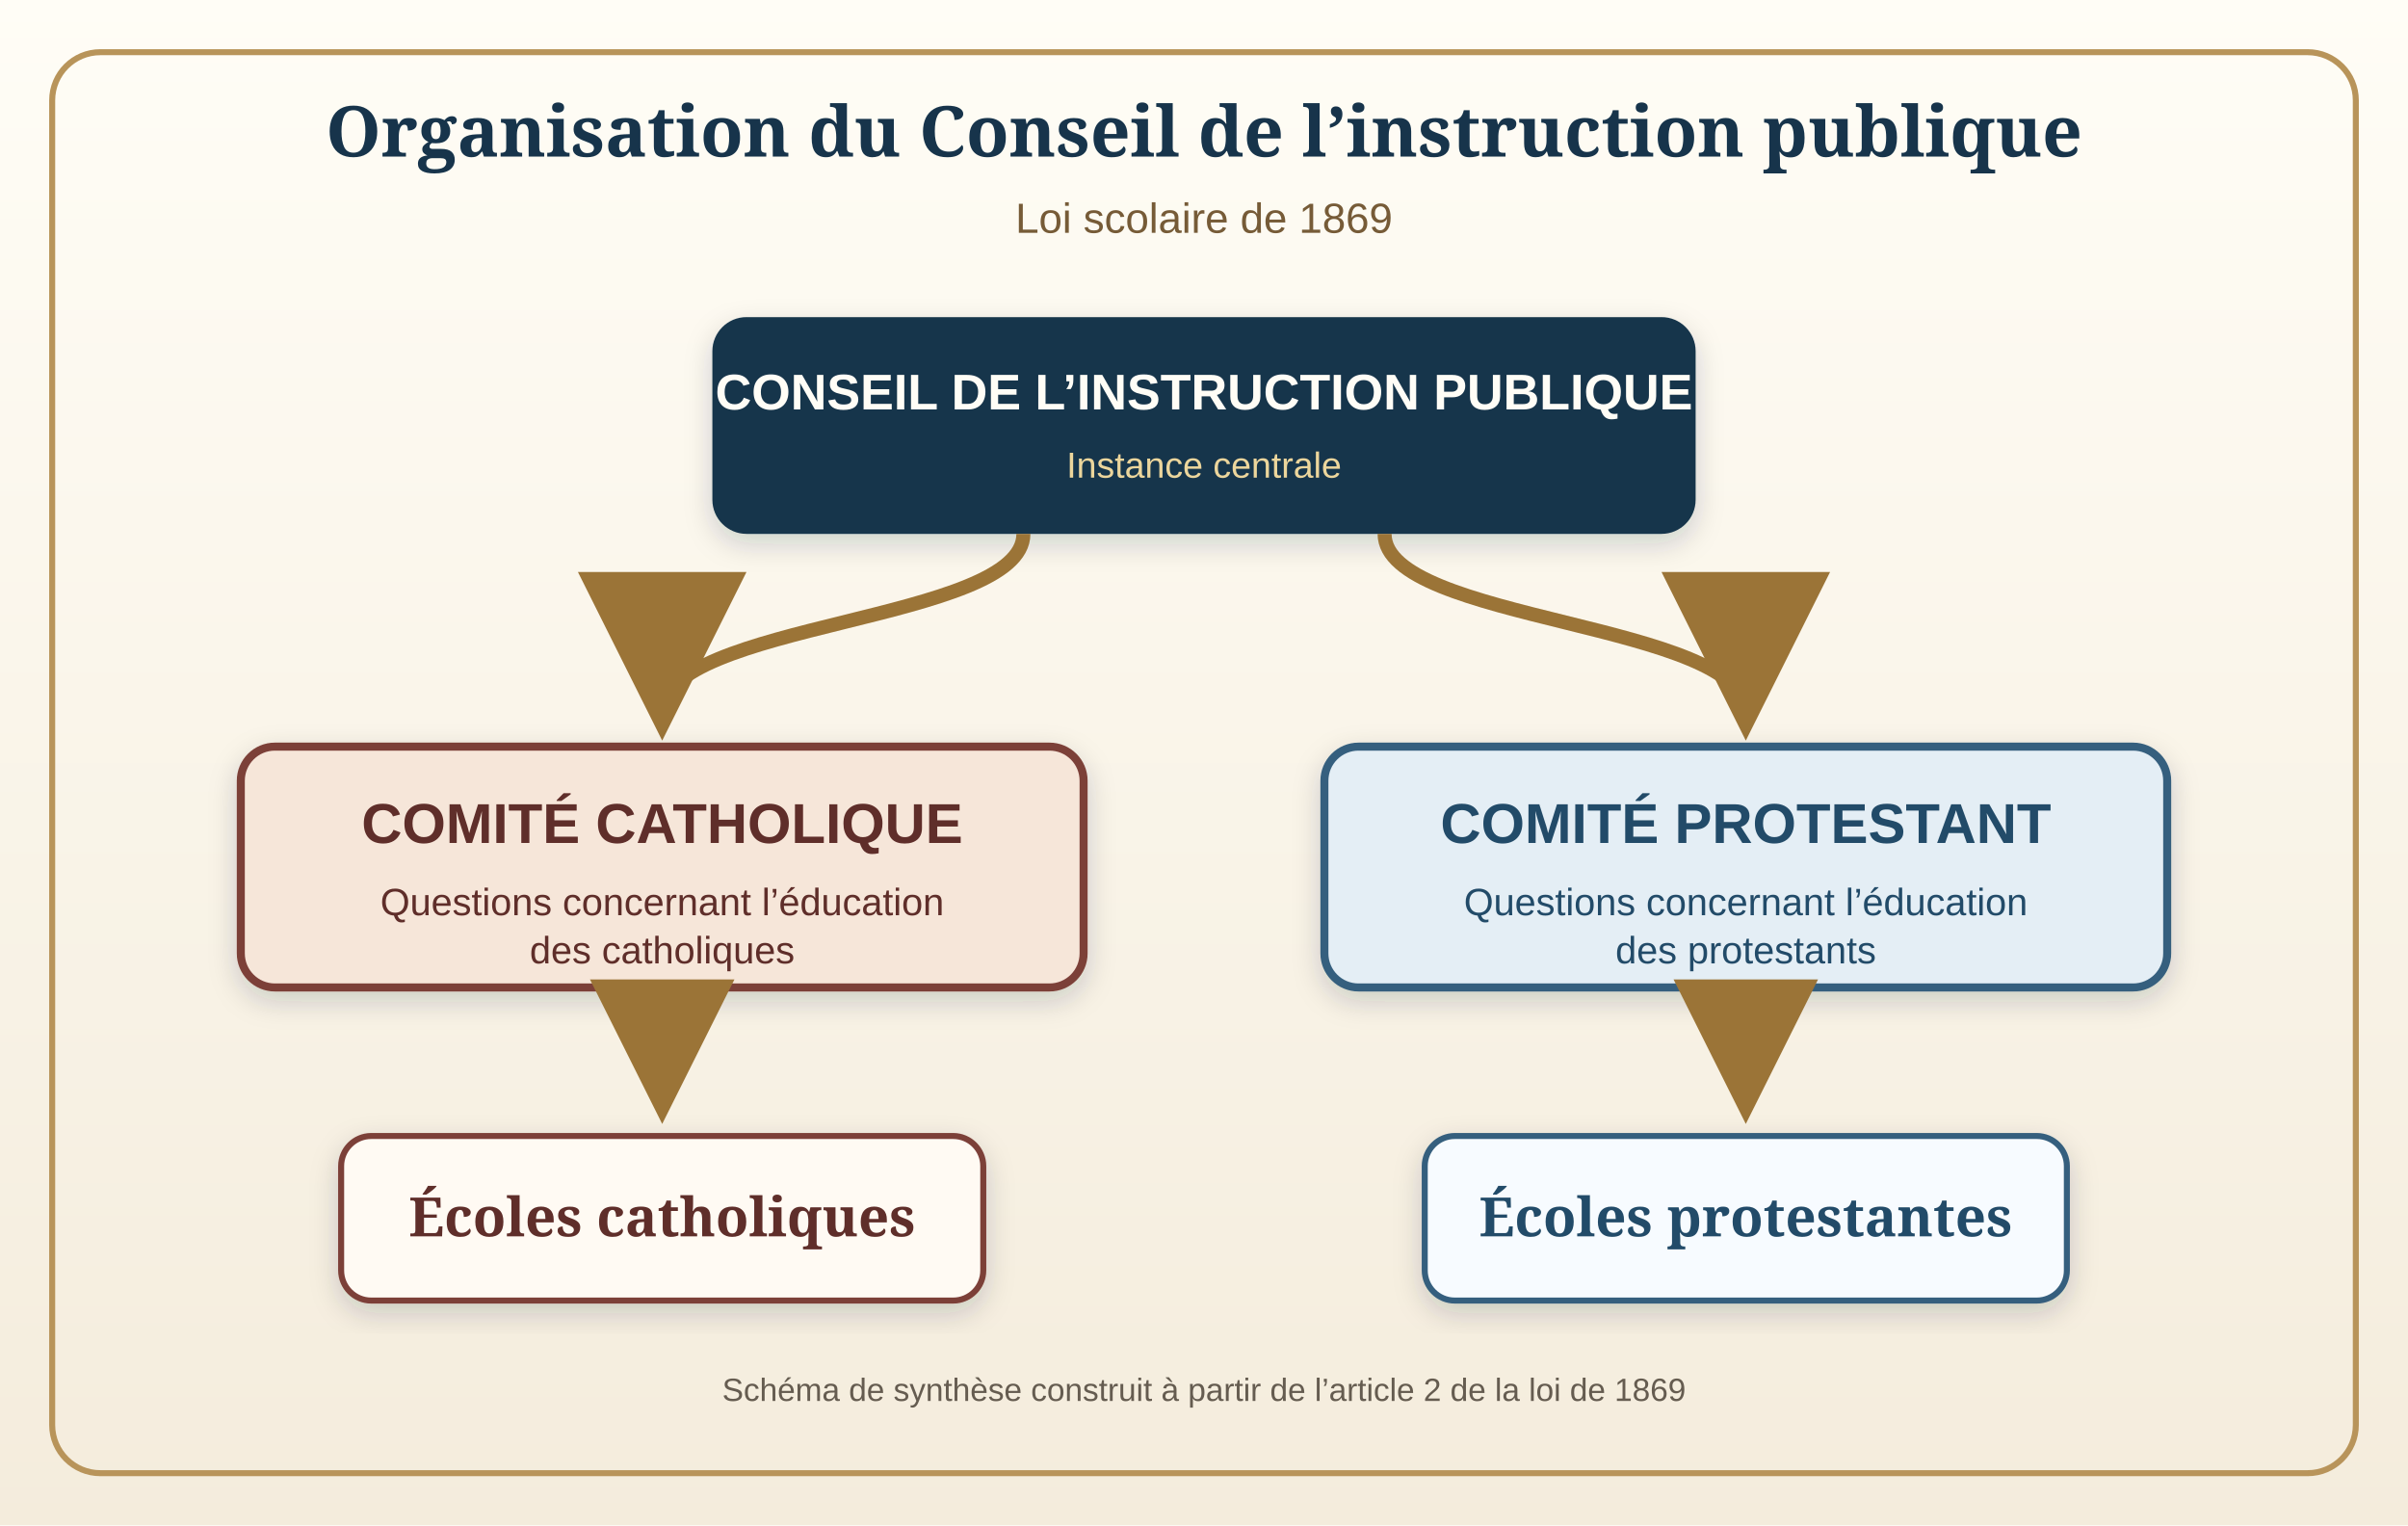
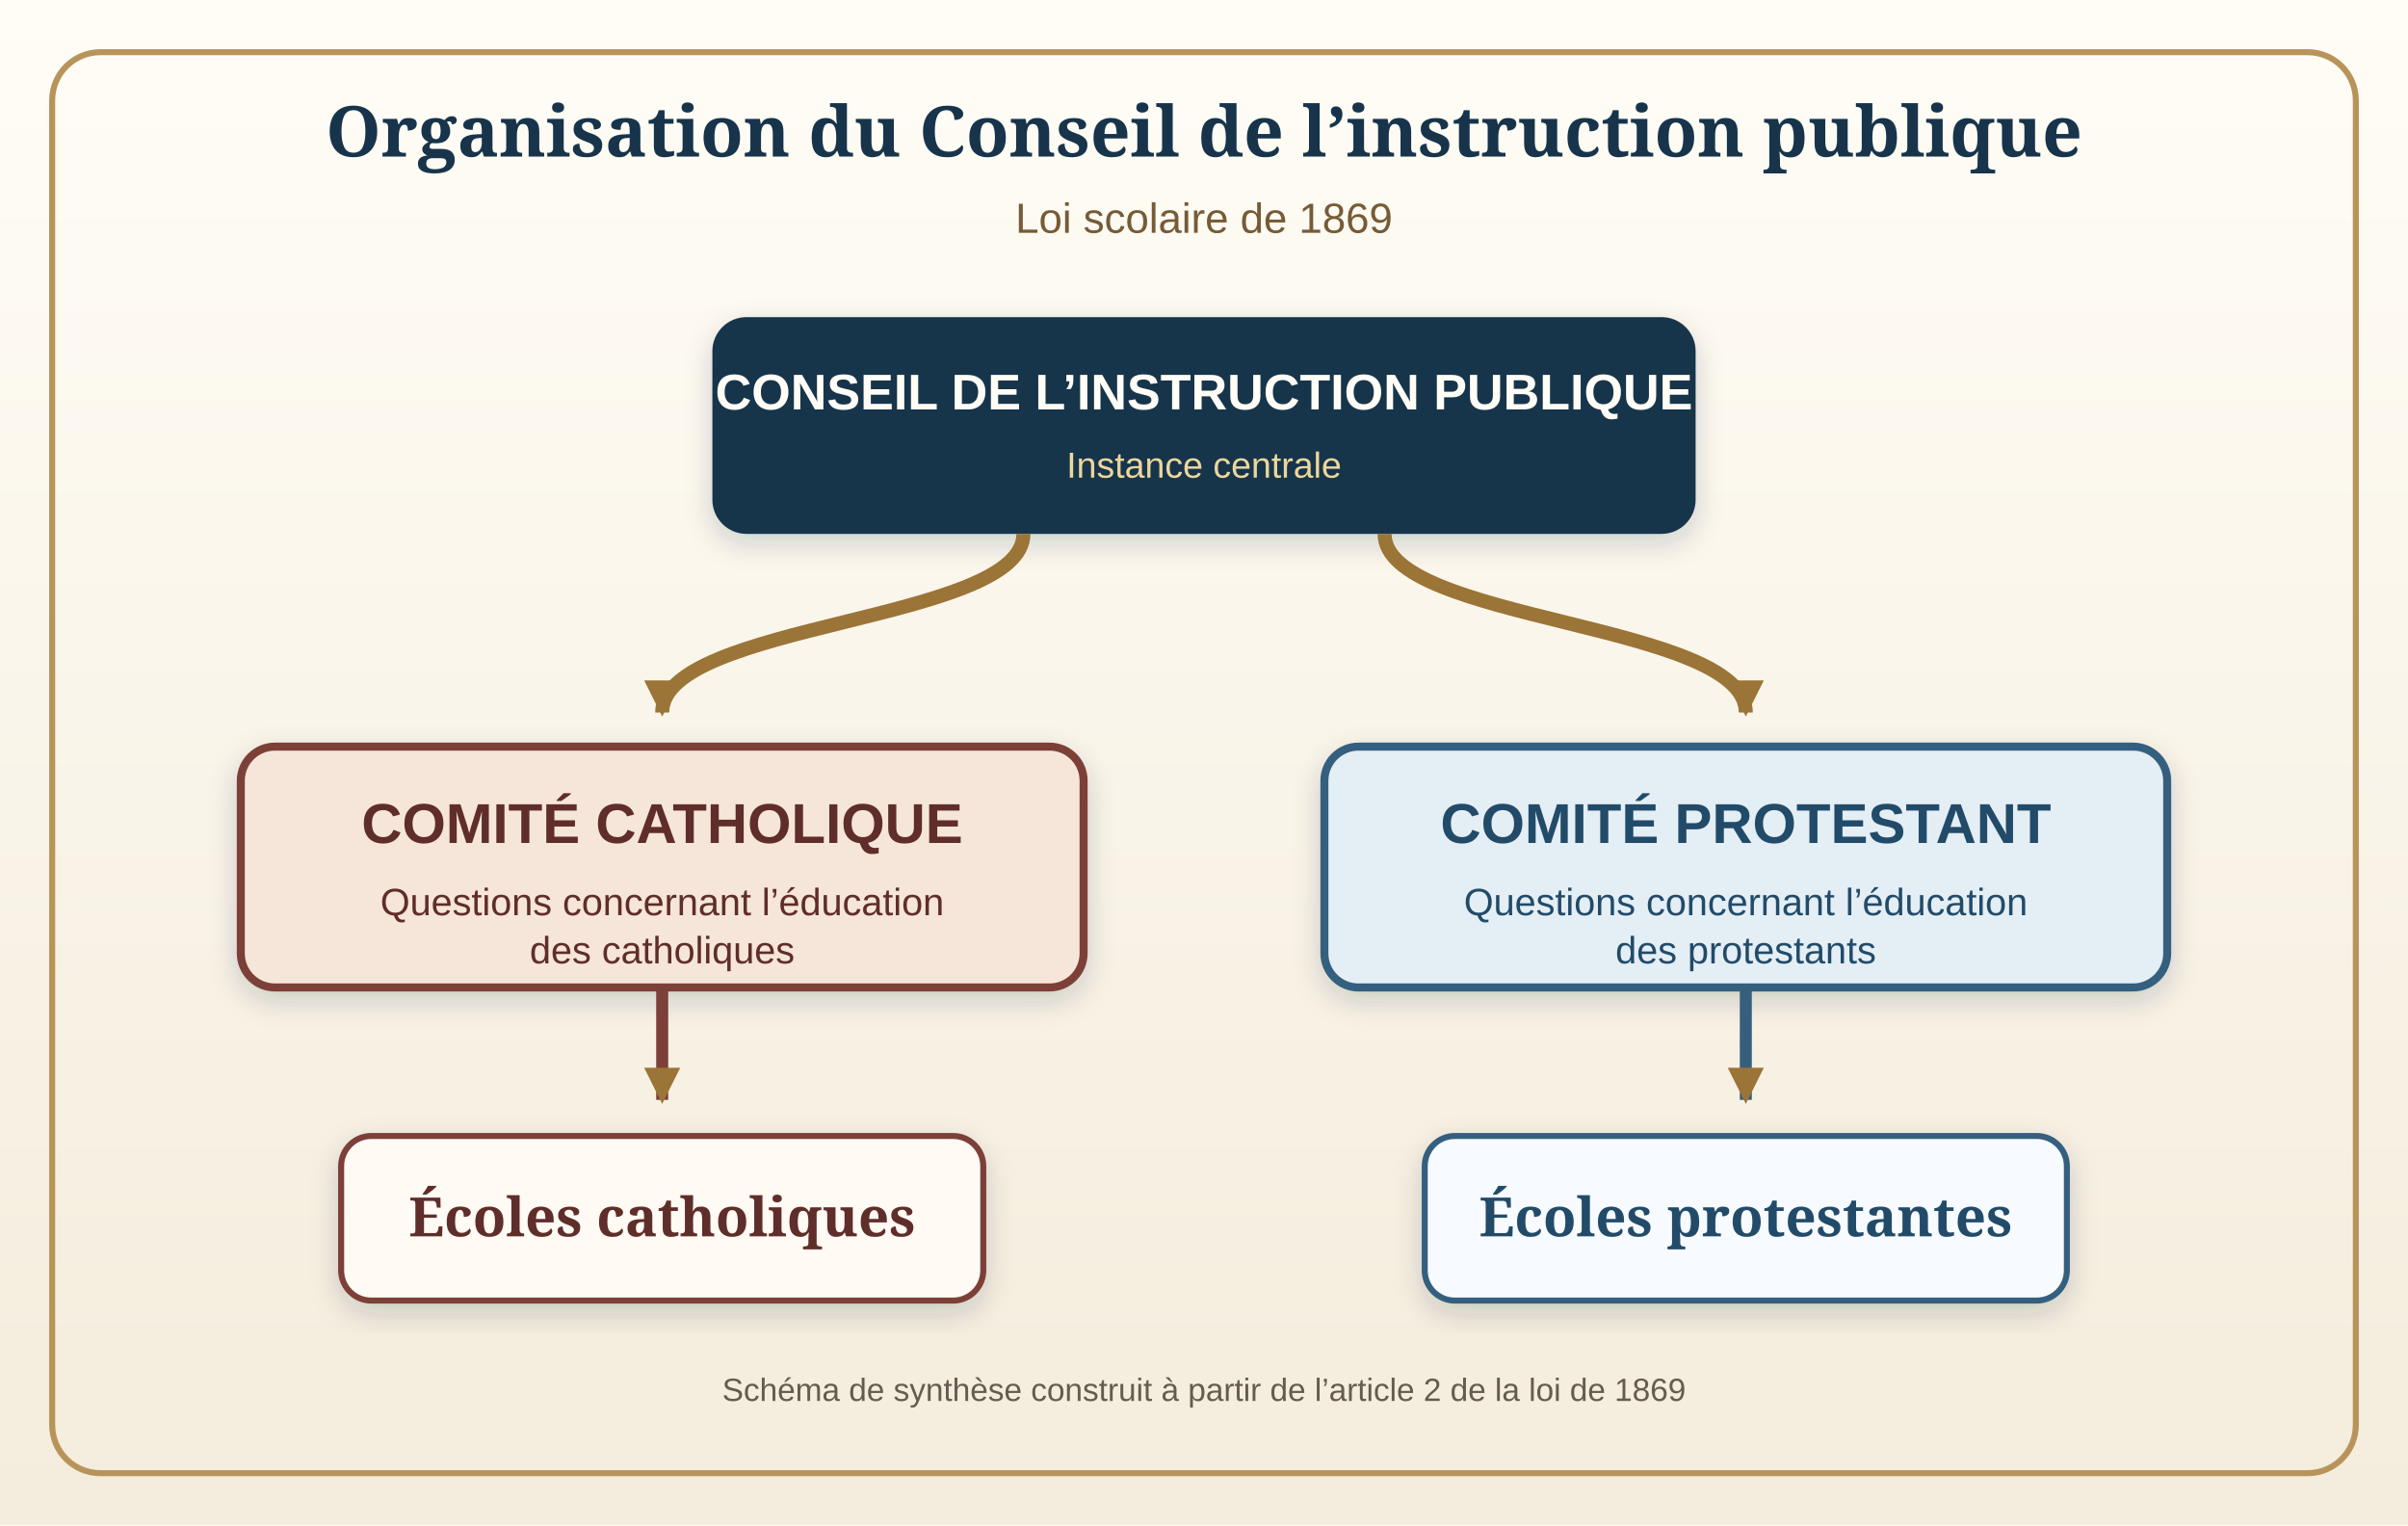
<svg xmlns="http://www.w3.org/2000/svg" width="1200" height="760" viewBox="0 0 1200 760" role="img" aria-labelledby="title desc">
  <defs>
    <linearGradient id="paper" x1="0" y1="0" x2="0" y2="1">
      <stop offset="0" stop-color="#fffdf6" />
      <stop offset="1" stop-color="#f4ecdc" />
    </linearGradient>
-     <marker id="arrow" markerWidth="12" markerHeight="12" refX="10" refY="6" orient="auto">
-       <path d="M0 0L12 6L0 12Z" fill="#9b7437" />
+     <marker id="arrow" markerUnits="userSpaceOnUse" markerWidth="18" markerHeight="18" refX="16" refY="9" orient="auto">
+       <path d="M0 0L18 9L0 18Z" fill="#9b7437" />
    </marker>
    <filter id="shadow" x="-20%" y="-20%" width="140%" height="140%">
      <feDropShadow dx="0" dy="5" stdDeviation="7" flood-color="#172d42" flood-opacity=".18" />
    </filter>
  </defs>
  <rect width="1200" height="760" fill="url(#paper)" />
  <rect x="26" y="26" width="1148" height="708" rx="24" fill="none" stroke="#b8945a" stroke-width="3" />
  <text x="600" y="78" text-anchor="middle" fill="#17344b" font-family="Georgia, serif" font-size="35" font-weight="700">Organisation du Conseil de l’instruction publique</text>
  <text x="600" y="116" text-anchor="middle" fill="#765b37" font-family="Arial, sans-serif" font-size="21">Loi scolaire de 1869</text>
  <g filter="url(#shadow)">
    <rect x="355" y="158" width="490" height="108" rx="17" fill="#17344b" />
    <text x="600" y="204" text-anchor="middle" fill="#fffdf6" font-family="Arial, sans-serif" font-size="25" font-weight="700">CONSEIL DE L’INSTRUCTION PUBLIQUE</text>
    <text x="600" y="238" text-anchor="middle" fill="#ecd69c" font-family="Arial, sans-serif" font-size="18">Instance centrale</text>
  </g>
  <path d="M510 266 C510 310 330 310 330 355" fill="none" stroke="#9b7437" stroke-width="7" marker-end="url(#arrow)" />
  <path d="M690 266 C690 310 870 310 870 355" fill="none" stroke="#9b7437" stroke-width="7" marker-end="url(#arrow)" />
  <g filter="url(#shadow)">
    <rect x="120" y="372" width="420" height="120" rx="17" fill="#f6e6d9" stroke="#7c3f39" stroke-width="4" />
    <text x="330" y="420" text-anchor="middle" fill="#5f2d29" font-family="Arial, sans-serif" font-size="28" font-weight="700">COMITÉ CATHOLIQUE</text>
    <text x="330" y="456" text-anchor="middle" fill="#5f2d29" font-family="Arial, sans-serif" font-size="19">Questions concernant l’éducation</text>
    <text x="330" y="480" text-anchor="middle" fill="#5f2d29" font-family="Arial, sans-serif" font-size="19">des catholiques</text>
    <rect x="660" y="372" width="420" height="120" rx="17" fill="#e4eef5" stroke="#365f7e" stroke-width="4" />
    <text x="870" y="420" text-anchor="middle" fill="#244c69" font-family="Arial, sans-serif" font-size="28" font-weight="700">COMITÉ PROTESTANT</text>
    <text x="870" y="456" text-anchor="middle" fill="#244c69" font-family="Arial, sans-serif" font-size="19">Questions concernant l’éducation</text>
    <text x="870" y="480" text-anchor="middle" fill="#244c69" font-family="Arial, sans-serif" font-size="19">des protestants</text>
  </g>
  <path d="M330 492V548" fill="none" stroke="#7c3f39" stroke-width="6" marker-end="url(#arrow)" />
  <path d="M870 492V548" fill="none" stroke="#365f7e" stroke-width="6" marker-end="url(#arrow)" />
  <g filter="url(#shadow)">
    <rect x="170" y="566" width="320" height="82" rx="15" fill="#fffaf3" stroke="#7c3f39" stroke-width="3" />
    <text x="330" y="616" text-anchor="middle" fill="#5f2d29" font-family="Georgia, serif" font-size="27" font-weight="700">Écoles catholiques</text>
    <rect x="710" y="566" width="320" height="82" rx="15" fill="#f7fbff" stroke="#365f7e" stroke-width="3" />
    <text x="870" y="616" text-anchor="middle" fill="#244c69" font-family="Georgia, serif" font-size="27" font-weight="700">Écoles protestantes</text>
  </g>
  <text x="600" y="698" text-anchor="middle" fill="#655c50" font-family="Arial, sans-serif" font-size="16">Schéma de synthèse construit à partir de l’article 2 de la loi de 1869</text>
</svg>
